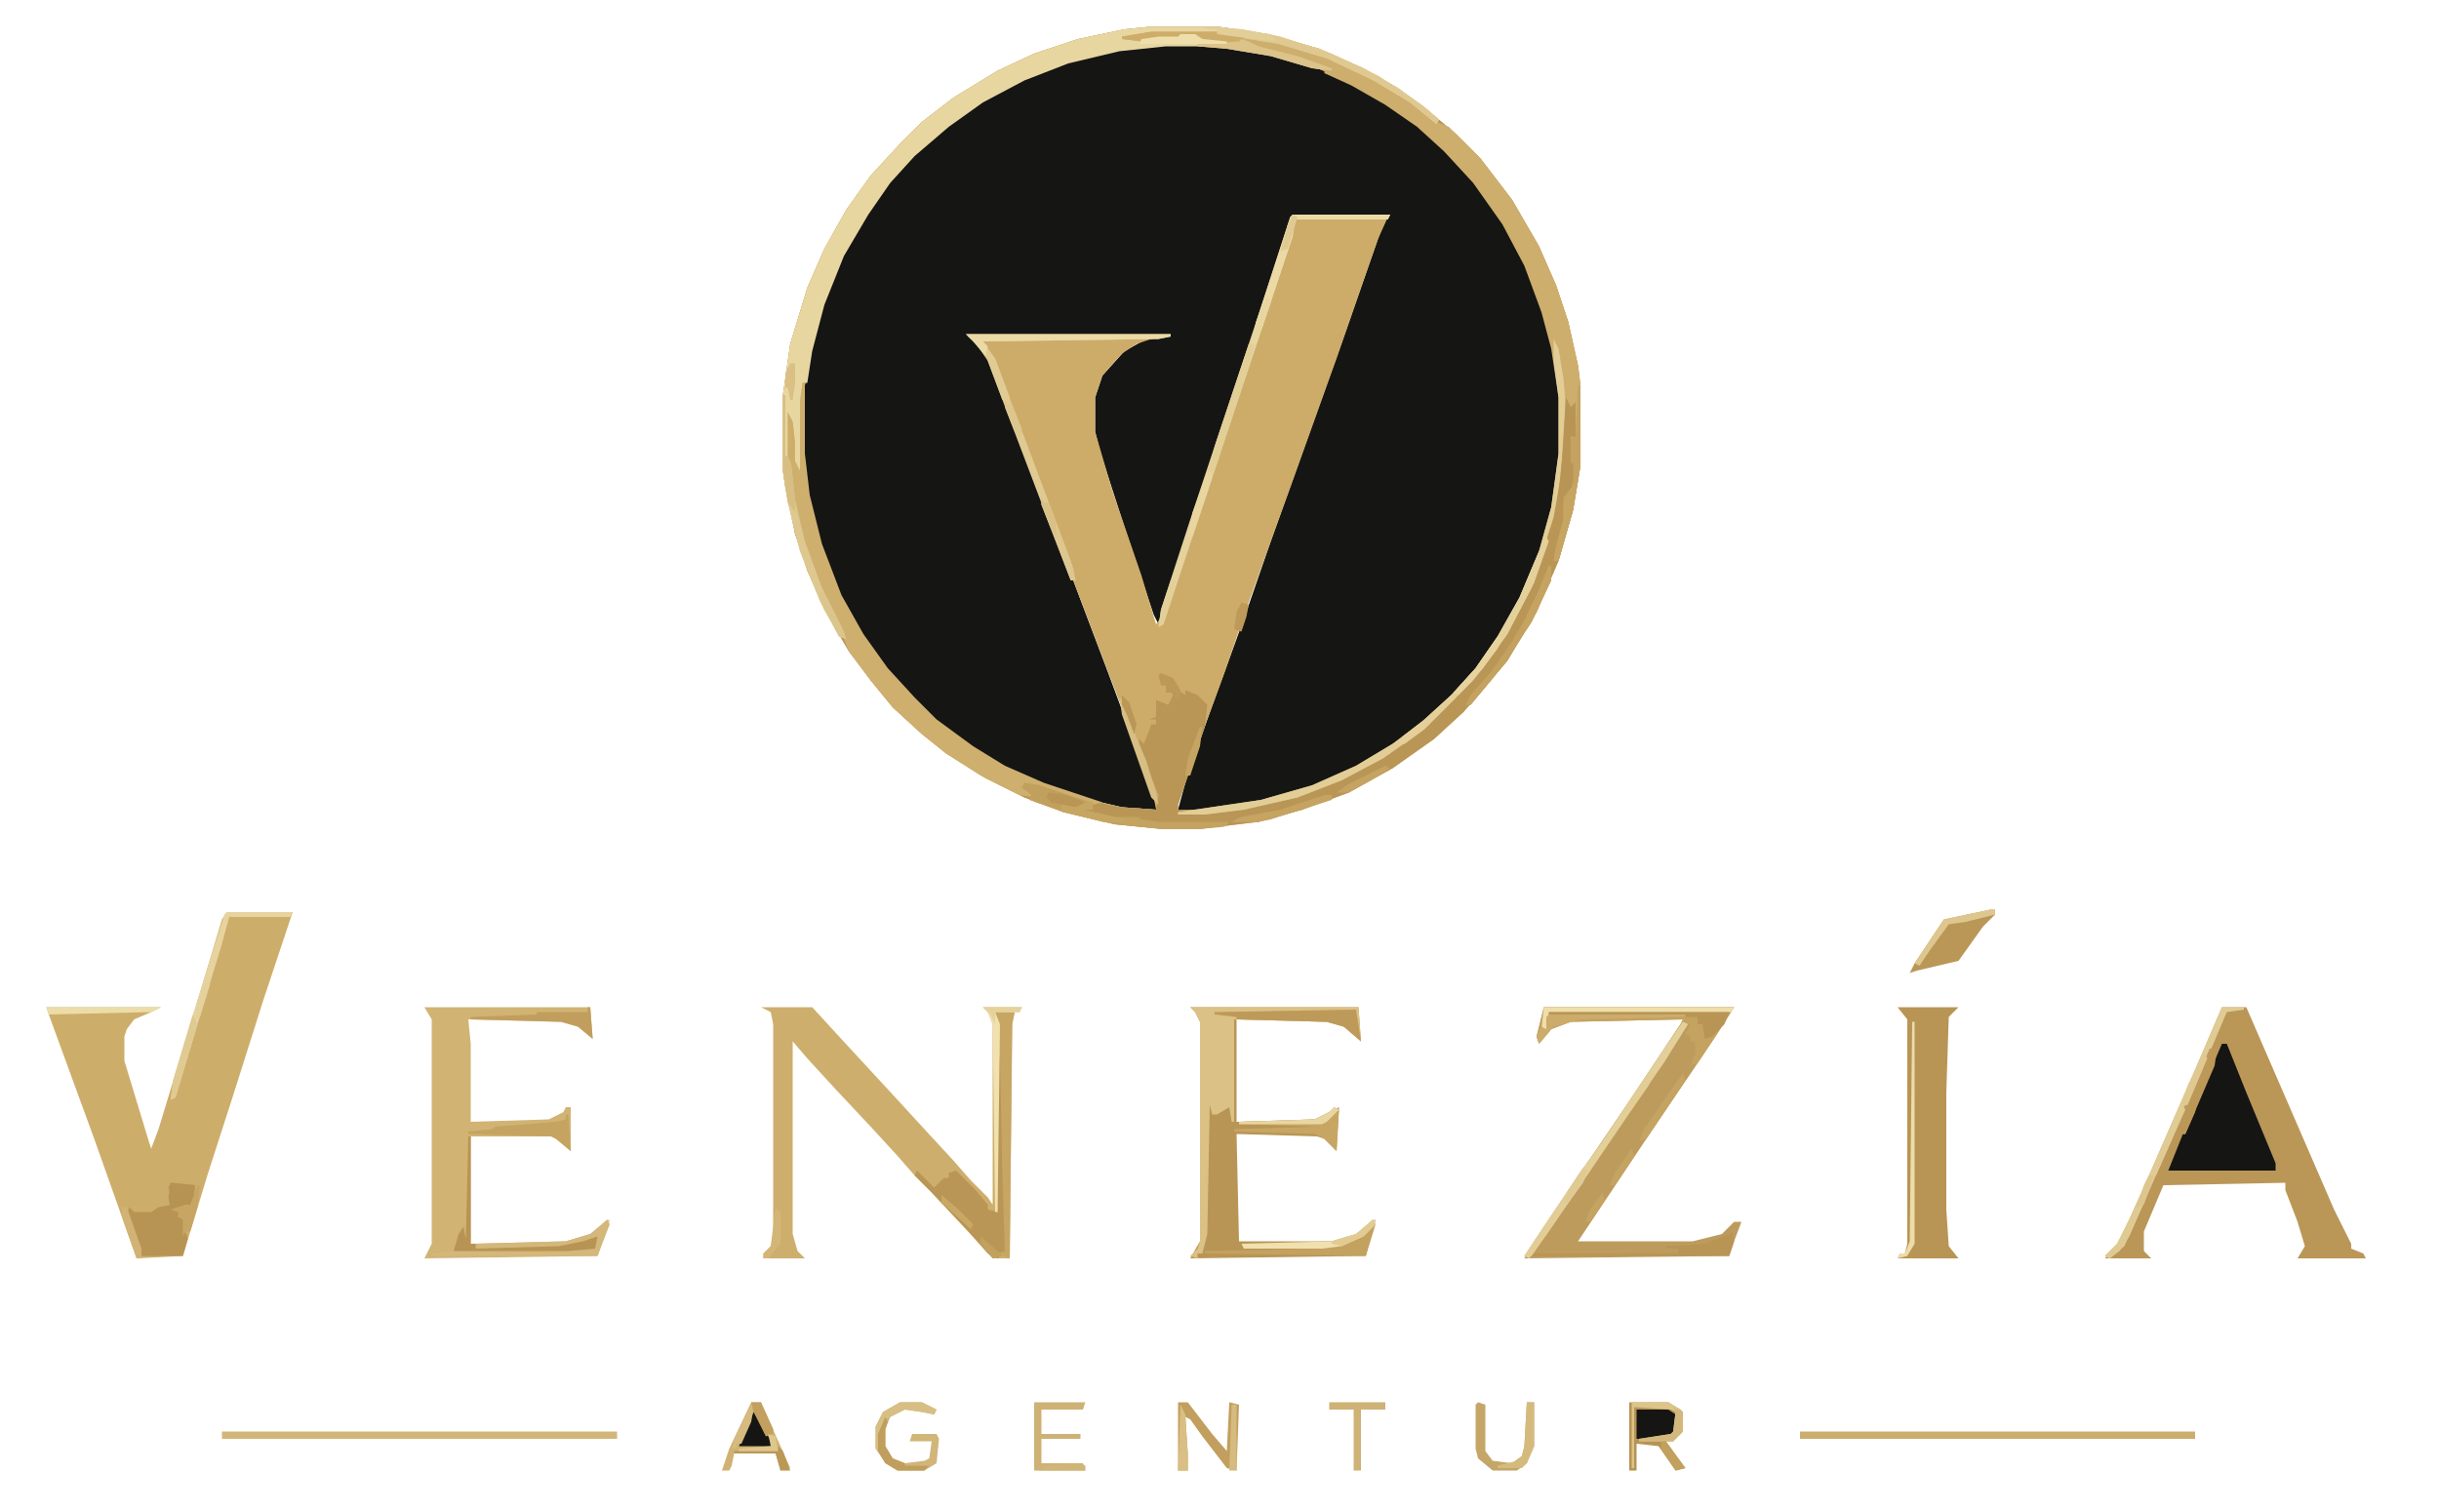
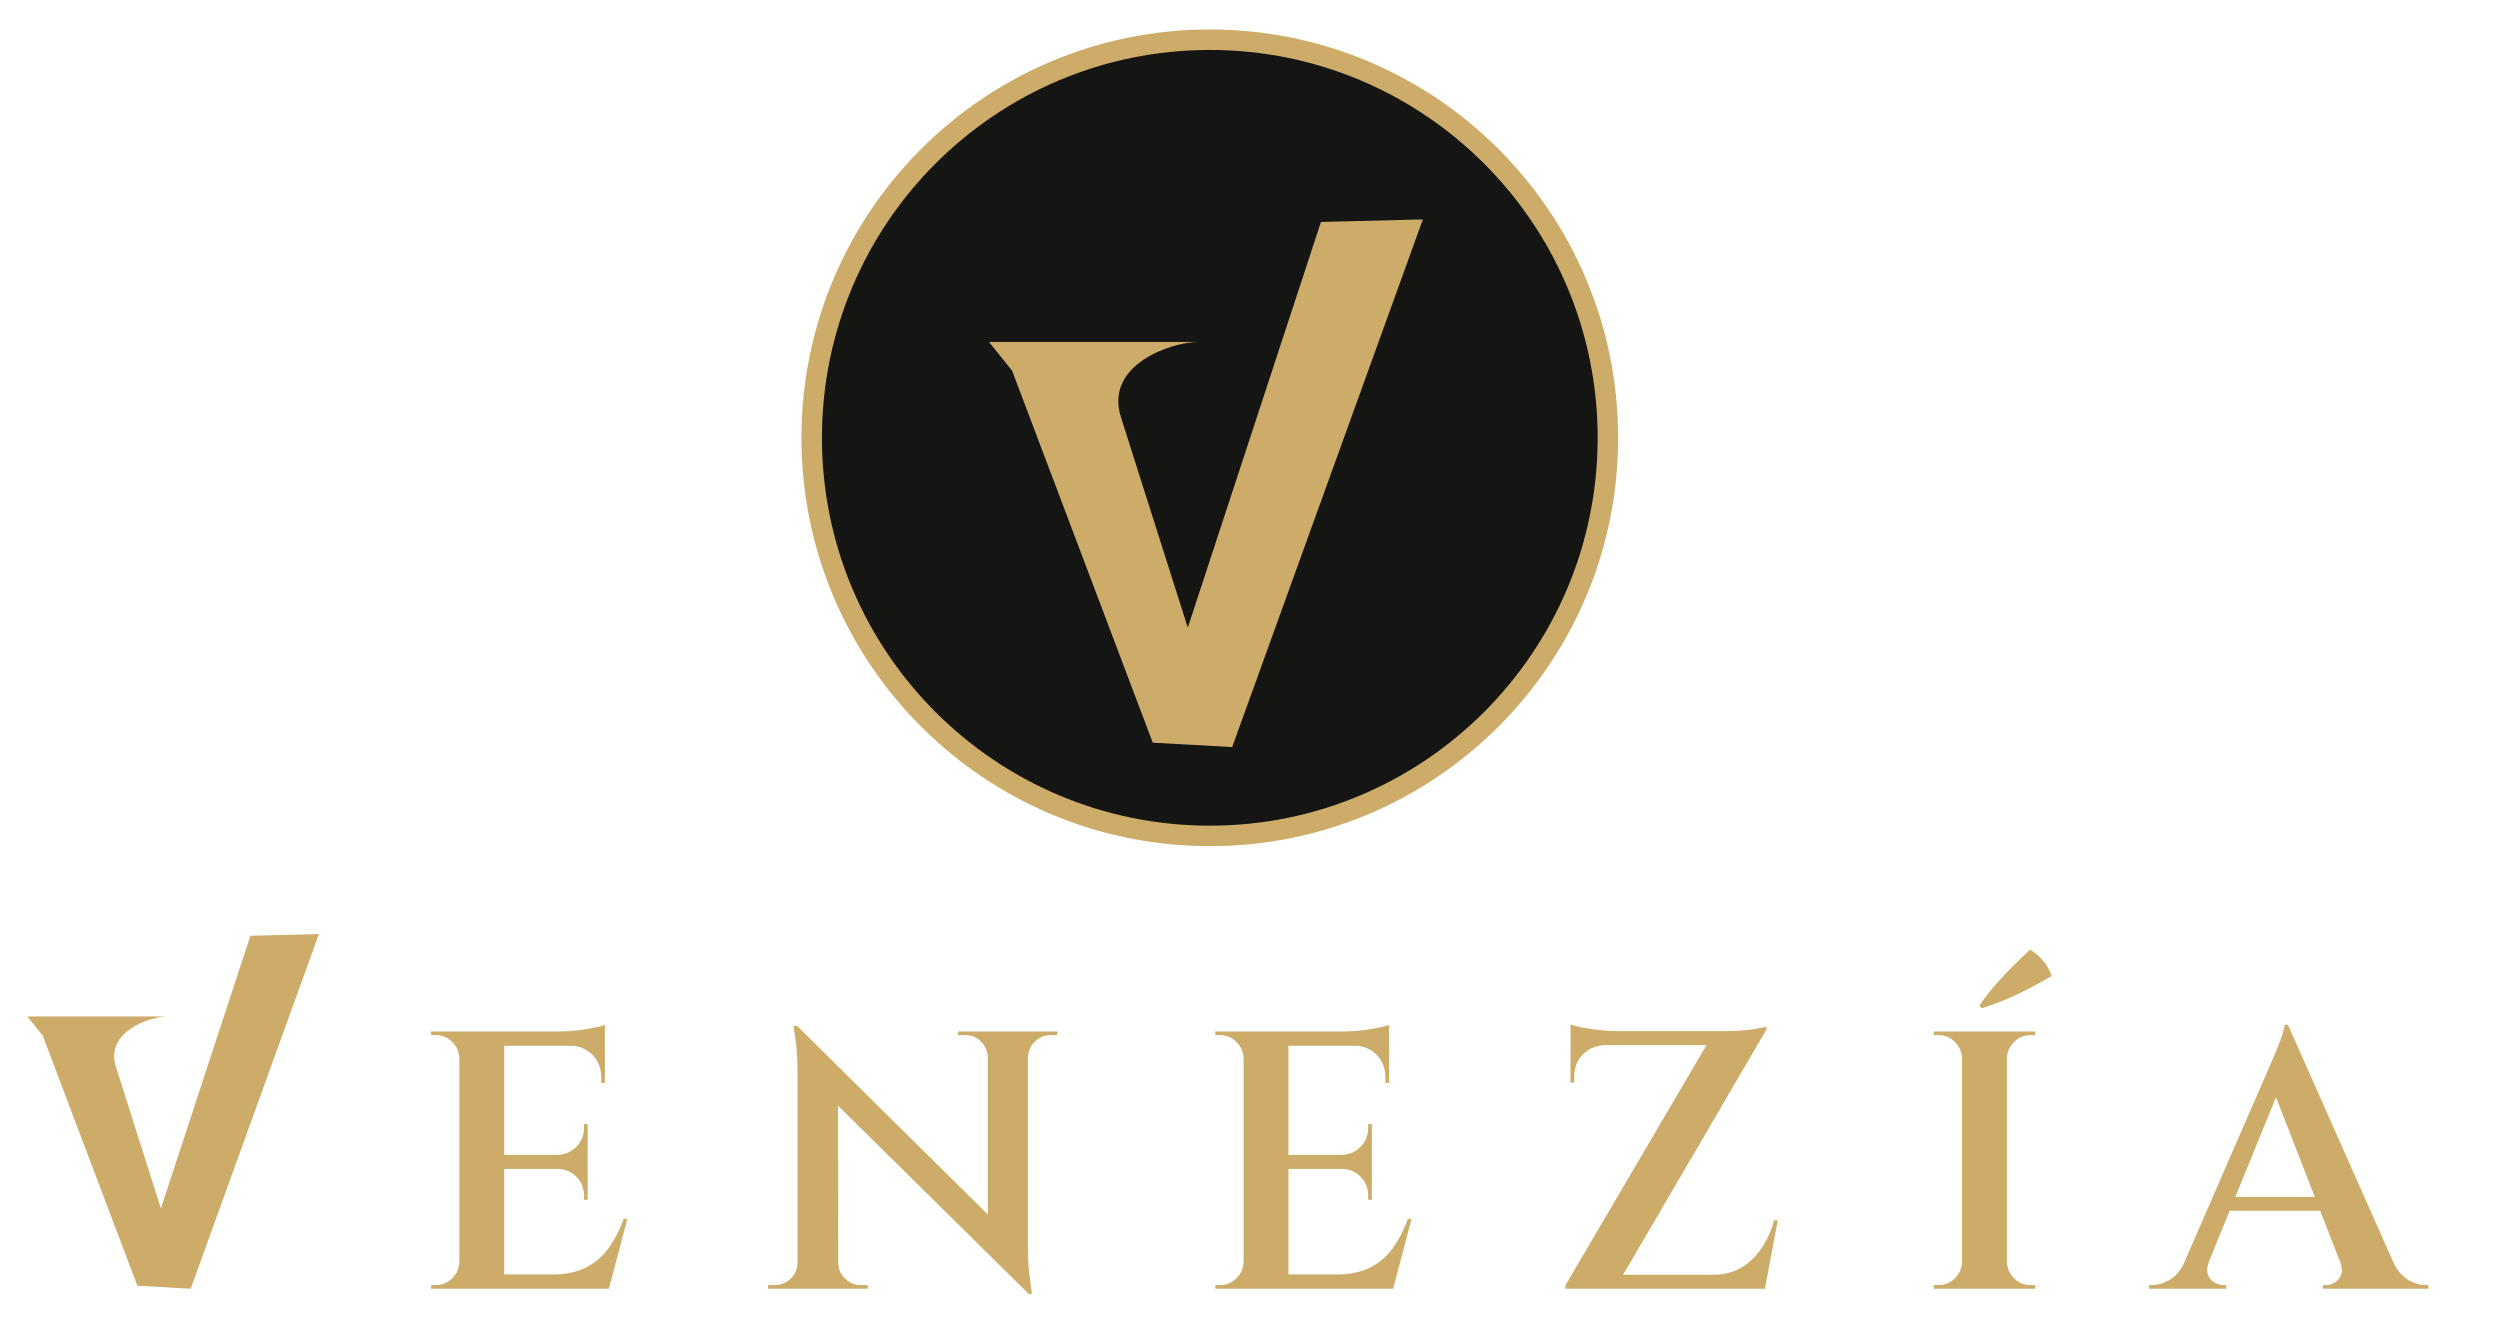
- <svg xmlns="http://www.w3.org/2000/svg" version="1.1" viewBox="215 230 1000 620">
-   <path transform="translate(693,248)" d="m0 0h13l20 2 21 5 16 6 17 9 13 9 13 11 10 10 10 13 11 18 8 18 6 19 3 16 1 9v23l-3 22-5 18-9 21-9 16-10 13-11 12-12 11-13 9-16 9-20 8-21 5-13 2h-15l3-11 9-26 16-44 10-29 30-84 15-43 3-6h-39l-21 64-18 55-16 48-2-4-12-36-10-31-2-8v-14l3-9 9-10 9-5 5-1h-78l7 6 6 14 12 33 15 39 17 45 16 43 4 11v3l-14-1-21-5-18-7-16-8-13-9-11-9-15-15-11-15-10-17-8-20-5-18-2-11-1-11v-21l3-21 5-19 6-15 7-14 7-11 9-12 13-14 14-11 15-10 19-9 18-6 14-3z" fill="#151514" />
-   <path transform="translate(686,241)" d="m0 0h29l20 3 21 6 18 8 14 8 11 8 13 11 10 10 13 17 11 19 7 16 5 15 4 18 1 8v33l-3 18-6 21-9 21-12 20-11 13-7 8-12 11-17 12-18 10-19 7-18 5-25 3h-14l-20-2-21-5-16-6-16-8-16-10-10-8-12-11-9-11-9-12-10-17-7-16-5-15-4-19-1-7v-31l3-21 7-23 7-16 9-16 10-14 12-13 9-9 13-10 18-11 15-7 18-6 19-4zm7 7-19 2-21 5-18 7-17 9-14 10-14 12-11 12-9 13-10 17-8 20-5 19-3 21v21l2 17 5 20 8 21 9 16 10 14 11 12 10 10 15 11 13 8 16 7 18 6 14 3 14 1-1-5-12-34-13-34-19-50-11-29-12-32-4-6-5-4h78l-9 3-6 4-8 9-3 9v14l7 24 12 35 6 20 2-3 12-36 16-49 15-45 11-34h39l-4 9-17 49-19 53-17 47-10 29-11 30-8 24v2h15l23-4 17-5 18-8 15-9 12-9 12-11 11-12 9-13 9-16 8-19 5-18 3-22v-23l-3-20-4-15-7-19-9-17-12-17-12-13-12-11-13-9-14-8-16-7-17-5-18-3-12-1z" fill="#CDAC69" />
-   <path transform="translate(686,241)" d="m0 0h29l20 3 21 6 18 8 14 8 11 8 13 11 10 10 13 17 11 19 7 16 5 15 4 18 1 8v33l-3 18-6 21-9 21-12 20-11 13-7 8-12 11-17 12-18 10-19 7-18 5-25 3h-14l-20-2-21-5-16-6-16-8-16-10-10-8-12-11-9-11-9-12-10-17-7-16-5-15-4-19-1-7v-31l3-21 7-23 7-16 9-16 10-14 12-13 9-9 13-10 18-11 15-7 18-6 19-4zm7 7-19 2-21 5-18 7-17 9-14 10-14 12-11 12-9 13-10 17-8 20-5 19-3 21v21l2 17 5 20 8 21 9 16 10 14 11 12 10 10 15 11 13 8 16 7 18 6 14 3 14 1 1-6-4-10-4-11v-2l2 2 2-5 1-3h2v-2h-3l3-1v-7l5 2 2-4-3-4h-2v-4l4 1 3 5 3 2v-2l5 2 4 4-1 9-11 32v2h15l23-4 17-5 18-8 15-9 12-9 12-11 11-12 9-13 9-16 8-19 5-18 3-22v-23l-3-20-4-15-7-19-9-17-12-17-12-13-12-11-13-9-14-8-16-7-17-5-18-3-12-1z" fill="#B99656" />
-   <path transform="translate(308,604)" d="m0 0h27l-12 36-13 41-10 31-10 33-19 1-17-48-19-52-1-3h47l-4 2-7 3-3 4-1 3v10l10 33 1 3 3-8 17-56 9-30z" fill="#CDAD6A" />
-   <path transform="translate(1126,643)" d="m0 0h10l36 83 7 14v2l5 2 1 2h-28l3-5-3-10-5-13v-3l-50 1-8 19v8l3 3h-19l6-7 13-29 17-39z" fill="#BA9757" />
-   <path transform="translate(527,643)" d="m0 0h21l11 12 24 26 11 12 12 13 7 8 7 7 2 3v-74l-2-5-2-2h16l-1 2h-2l-1 5-1 96h-7l-11-12-14-15-7-7-7-8-11-12-15-16-11-12-6-7v79l2 7 3 3h-17v-2l3-3 1-4v-87l-1-5z" fill="#CDAE6C" />
-   <path transform="translate(686,241)" d="m0 0h29l20 3 21 6 18 8 14 8 11 8 6 5-1 2-11-9-15-9-19-9-20-6-25-4h-27l-8 2h7l4-1h8l1-1h6l3 2 15 1 4-1 1 2 19 5 14 5v1l-8-1-17-5-18-3-12-1h-13l-19 2-21 5-18 7-17 9-14 10-14 12-10 11-9 13-10 17-8 20-5 19-2 13h-2v40l-2-4-2-2v-15l-1-3v14l2 18 4 17 7 19 8 16 2 5-3-1-8-15-8-20-5-20-2-13v-31l3-21 7-23 7-16 9-16 10-14 12-13 9-9 13-10 18-11 15-7 18-6 19-4z" fill="#E8D6A1" />
-   <path transform="translate(848,643)" d="m0 0h78l-7 11-8 12-21 31-28 42h47l12-3 5-5h3l-3 8-2 6-84 1 4-7 21-31 17-25 22-33 1-2-46 1-8 3-5 6-1-3z" fill="#BD9B5C" />
-   <path transform="translate(389,643)" d="m0 0h68l1 13-6-5-7-2-38-1 1 10v32l32-1 6-3 1-2h2v18l-6-5-2-1h-33v44l39-1 10-3 8-6-5 15-71 1 3-6v-92z" fill="#D1B373" />
-   <path transform="translate(703,643)" d="m0 0h69l1 14-7-6-7-2-37-1v42l32-1 10-5-1 18-5-5-3-1-33-1 1 44h38l10-3 8-6-3 11-1 4-72 1 4-7v-90l-2-4z" fill="#B99555" />
-   <path transform="translate(687,243)" d="m0 0h27l25 4 20 6 23 11 12 8 10 8 5 2 13 13 13 17 11 19 7 16 5 15 4 18 1 8v33l-3 18-6 21h-2l1-6 3-11v-9l2-4 1-7h-1v-12l1-2h2l-1-12-2 1-2 27-4 21-8 23-11 21-10 14-9 10-15 15-17 12-17 9-18 7-22 5-16 2h-11v-1l34-5 21-6 18-8 15-9 12-9 12-11 10-11 9-13 9-16 8-19 5-18 3-22v-23l-3-20-4-15-7-19-9-17-12-17-12-13-11-10-13-9-14-8-11-5v-2l-21-7-9-2-4-3-1 2-15-1-5-1-4-1-1 1h-9l-6 1-8-1v-1z" fill="#CDAE6C" />
-   <path transform="translate(993,643)" d="m0 0h25l-4 4-1 31v48l1 15 4 5h-25l1-2h2l1-4v-92z" fill="#B89555" />
-   <path transform="translate(544,387)" d="m0 0h1v29l2 17 5 20 8 21 9 16 10 14 11 12 9 9 15 11 13 8 16 7 24 8-4 1-17-5-7-3-3 1 3 4-6-1-16-8-14-9-10-8-12-11-9-11-9-12-2-5-9-19-6-15-5-18-2-11-1-12v-18l2 4 1 9v7l2 4v-29z" fill="#CEAF6E" />
-   <path transform="translate(1126,658)" d="m0 0h2l8 20 12 29v3h-44l8-20 8-18z" fill="#151514" />
-   <path transform="translate(703,643)" d="m0 0h69l1 14-7-6-7-2-38-1v42h-1l-1-6-5 3h-2l-1-4-1 53-2 8h-2v2l-3-1 3-3 1-3v-90l-2-4z" fill="#DBC185" />
-   <path transform="translate(848,643)" d="m0 0h78l-7 11-8 12-3 1 2-5v-3-2h-2v-2l-2-1 2-4h-2l-2 5-22 33-19 28-13 19-8 11-2-1 22-33 10-14 32-48 1-2-46 1-8 3-5 6-1-3z" fill="#C4A260" />
-   <path transform="translate(625,663)" d="m0 0h1l1 49v31l-3 3-4-2-7-8-16-17-7-7 1-2 7 7 4-4h2v-2l3-1 8 8 5 6v2l4 1v-62z" fill="#BA9656" />
-   <path transform="translate(852,369)" d="m0 0 2 4 2 12 1 11v17l-2 19-4 17-7 20-11 21-10 14-9 10-15 15-17 12-17 9-18 7-22 5-16 2h-11v-1l34-5 21-6 18-8 15-9 12-9 12-11 10-11 9-13 9-16 8-19 5-18 3-22v-23l-2-15z" fill="#E2CD96" />
-   <path transform="translate(953,817)" d="m0 0h162v3h-162z" fill="#CCAD6E" />
-   <path transform="translate(306,817)" d="m0 0h162v3h-162z" fill="#D2B679" />
-   <path transform="translate(285,715)" d="m0 0 10 1-1 8-2 2-3-1-1 4 3 1v5l1 3-2 7h-17l-6-17 1-3 2 2h7l3-2 5-1v-4l-1-3z" fill="#B89454" />
-   <path transform="translate(745,318)" d="m0 0h40l-1 2h-38l-1 7-53 159-2 1 1-7 13-40 29-87 11-34z" fill="#E5D29C" />
-   <path transform="translate(883,805)" d="m0 0h16l5 3 1 1v8l-4 4h-3l8 11-4 1-7-10-9-1v11h-3z" fill="#B79353" />
-   <path transform="translate(611,367)" d="m0 0h84v1l-5 1-72 1 5 7 7 19 24 64 2 8h-2l-14-37-11-29-9-24-4-6z" fill="#E0CA92" />
-   <path transform="translate(1031,603)" d="m0 0h2v2l-5 5-10 14-17 4-3 1 2-4 12-18z" fill="#BA9757" />
-   <path transform="translate(623,645)" d="m0 0h8l-1 5-1 96-5-2 3-1-1-31-1-49-1-13z" fill="#C7A563" />
-   <path transform="translate(523,805)" d="m0 0h4l12 27-4 1-2-7h-17l-1 5-1 2h-3l3-9z" fill="#D0B273" />
-   <path transform="translate(857,393)" d="m0 0 2 4 2-2v14h-2v11h1v7l-2 9-1 1-1 9-3 10-1 9-2-1-2 5h-2l-1 2h-2l3-10 6-19 3-17z" fill="#BA9656" />
-   <path transform="translate(635,551)" d="m0 0 6 1 18 6 4 1v3h-4l12 3h11l1 1 7 1h29l-2 2-11 1h-14l-20-2-21-5-14-5 1-2-4-3z" fill="#C4A260" />
-   <path transform="translate(464,730)" d="m0 0 1 2-5 13h-68v-1l10-1 57-1v-4l-8 3-7 1h-34v-2l37-1 10-3z" fill="#D3B77B" />
-   <path transform="translate(778,730)" d="m0 0 1 2-4 13-66-1v-1l48-1h-32l-1-2 37-1 10-3z" fill="#C3A15F" />
-   <path transform="translate(698,805)" d="m0 0h4l10 13 6 7 1-20 4 1-1 27-4-1-10-13-5-7-2-1 1 15v7h-4z" fill="#C29F5E" />
-   <path transform="translate(905,649)" d="m0 0 2 1-10 16-15 22-19 28-13 19-8 11-2-1 22-33 10-14 22-33z" fill="#E3CF98" />
-   <path transform="translate(1126,643)" d="m0 0h9v1l-7 1-11 26-15 34-14 32-4 6-4 3-2-1 5-5 7-14 13-30 14-32z" fill="#E0CB94" />
-   <path transform="translate(584,805)" d="m0 0h9l6 3-1 2-5-1-7-1-6 3-2 5v7l3 5 5 2 8-1 2-1 1-7h-9l1-3h10l1 2-1 10-5 3h-11l-5-3-4-6v-9l3-6z" fill="#D1B579" />
-   <path transform="translate(639,805)" d="m0 0h21l-1 3h-17v10h16v2h-16v10h17l1 3h-21z" fill="#CEB275" />
-   <path transform="translate(308,604)" d="m0 0h27l-1 2h-25l-3 11-10 33-9 30-2 1 1-8 14-46 7-22z" fill="#E6D39E" />
-   <path transform="translate(745,318)" d="m0 0h40l-1 2h-38l-1 7-12 36-3 8h-2l2-9 14-43z" fill="#EBDAA6" />
-   <path transform="translate(536,392)" d="m0 0h1v25h2l2 18 4 17 7 19 8 16 2 5-3-1-8-15-8-20-5-20-2-13z" fill="#DEC890" />
-   <path transform="translate(709,241)" d="m0 0 15 1 16 3 21 7 19 9 18 12 7 6-1 2-11-9-15-9-19-9-20-6-25-4v-2h-5z" fill="#DFC991" />
-   <path transform="translate(821,805)" d="m0 0 3 1v19l3 4 8 1 4-3 1-4 1-18h3v18l-3 7-4 3h-10l-6-5-1-4v-18z" fill="#C5A668" />
-   <path transform="translate(925,735)" d="m0 0 1 4-2 6h-81v-1h60v-2h-5v-1l16-1 10-4z" fill="#B99555" />
-   <path transform="translate(886,808)" d="m0 0h13l3 2v7l-2 2-4 1h-10z" fill="#151514" />
-   <path transform="translate(611,367)" d="m0 0h84v1l-5 1-72 1 2 2-1 4-5-6z" fill="#EBDAA6" />
-   <path transform="translate(862,388)" d="m0 0h1v33l-3 18-6 21h-2l1-6 3-11v-9l2-4 1-7h-1v-12l3-3z" fill="#C5A261" />
-   <path transform="translate(848,643)" d="m0 0h78l-1 2h-75l-1 7h-2z" fill="#EEDEAA" />
-   <path transform="translate(770,644)" d="m0 0h1l2 13-7-6-7-2-37-1v-1l-9-1v-1z" fill="#BD9A59" />
-   <path transform="translate(850,645)" d="m0 0h74l-2 5-5 5-3 1-1-6h-2v-3h-60z" fill="#B89554" />
-   <path transform="translate(407,696)" d="m0 0h1v44h2v2l34-1 10-2 6-2-1 5-11 1h-47l2-7 2-3 1 5z" fill="#B89454" />
-   <path transform="translate(762,684)" d="m0 0 2 1-1 17-5-5-4-2-33-1v-1l35-1-33-1v-1l31-1 6-3z" fill="#C7A663" />
-   <path transform="translate(1121,660)" d="m0 0h3l-1 7-12 28h-2l-1 2-2-1 3-9z" fill="#BD9959" />
-   <path transform="translate(447,687)" d="m0 0h1l1 15-6-5-2-1-34-1v-1l10-1 1-1 25-2 4-1z" fill="#C5A361" />
-   <path transform="translate(760,805)" d="m0 0h23v3h-10v25h-3v-25h-10z" fill="#CFB276" />
-   <path transform="translate(849,450)" d="m0 0 1 2-6 17-11 21-10 14-9 10h-3l9-10 9-13 9-16 8-19z" fill="#E4D09A" />
-   <path transform="translate(857,393)" d="m0 0 2 4 2-2v14h-2v11h1v7l-2 9h-3l-1-4 2-19z" fill="#B99555" />
-   <path transform="translate(618,643)" d="m0 0h16l-1 2h-10l2 5-1 77h-1l-1-77-2-5z" fill="#F0E1AE" />
-   <path transform="translate(687,243)" d="m0 0h27l13 2-3 1-1 2-15-1-5-1-4-1-1 1h-9l-6 1-8-1v-1z" fill="#CEAD6A" />
-   <path transform="translate(456,643)" d="m0 0h1l1 13-6-5-7-2-37-1v-1l27-1v-1h21z" fill="#C19E5D" />
-   <path transform="translate(850,462)" d="m0 0h1v6l-8 17-11 17-9 11-5 6h-2l2-4 8-9 9-13 8-14z" fill="#C3A15F" />
-   <path transform="translate(727,371)" d="m0 0h2l-2 9-14 43-3 1 3-11z" fill="#E2CE97" />
-   <path transform="translate(635,551)" d="m0 0 6 1 18 6 1 2-7 1-3-1v2l-10-3-3-2 1-1-4-3z" fill="#C19F5D" />
-   <path transform="translate(884,805)" d="m0 0h15l5 3 1 1v8l-4 4h-14v-1l13-2 1-1 1-8-2-1-15-1v25h-1z" fill="#DDC489" />
-   <path transform="translate(724,246)" d="m0 0 3 1 4 2 16 4 14 5v1l-8-1-17-5-18-3-12-1v-1l17-1z" fill="#DBC38A" />
-   <path transform="translate(999,649)" d="m0 0h1v91l-3 5-4 1 1-2h2l2-5z" fill="#ECDCA8" />
-   <path transform="translate(778,730)" d="m0 0 1 2-5 5-9 4-8 1h-32l-1-2 37-1 10-3z" fill="#F0E1AE" />
-   <path transform="translate(850,646)" d="m0 0h56v1l-43 1-11 3-6 7-1-3 2-4 2 1v-5z" fill="#CCAC6A" />
-   <path transform="translate(524,809)" d="m0 0 3 4 4 8v2h-13z" fill="#151514" />
-   <path transform="translate(234,643)" d="m0 0h47l-4 2-42 1z" fill="#ECDCA8" />
-   <path transform="translate(285,715)" d="m0 0 10 1-1 8-2 2-3-1-4 1-1-5 1-5z" fill="#B79353" />
-   <path transform="translate(841,805)" d="m0 0h3v18l-3 7-2 2h-10v-1l8-2 2-2 1-4z" fill="#D5BA7E" />
-   <path transform="translate(864,709)" d="m0 0 2 1-2 5-8 11-13 19h-3l22-33z" fill="#E2CD96" />
-   <path transform="translate(584,805)" d="m0 0h9l6 3-1 2-5-1-7-1-8 4-2 6v7l-2-1v-9l3-6z" fill="#D7BE84" />
-   <path transform="translate(674,516)" d="m0 0 3 4 3 10 5 12 4 13 1 5-3-3-12-34z" fill="#D7BE83" />
-   <path transform="translate(758,556)" d="m0 0h3v2l-25 8-5 1h-11l4-2 16-3z" fill="#C5A361" />
-   <path transform="translate(536,392)" d="m0 0h1v25h2l2 18v5l-3-4-2-13z" fill="#D7BE83" />
-   <path transform="translate(1031,603)" d="m0 0h2v2l-12 3-7 1-8 11-4 6-2-1 12-18z" fill="#DEC78E" />
-   <path transform="translate(860,429)" d="m0 0h1l-1 10-6 21h-2l1-6 3-11v-9z" fill="#C6A462" />
-   <path transform="translate(1096,712)" d="m0 0h2l-3 9-9 20-6 5-2-1 5-5 7-14z" fill="#DFCA93" />
-   <path transform="translate(699,244)" d="m0 0h6l3 2 10 1v1h-36l1-2 7-1h8z" fill="#EEDEAB" />
-   <path transform="translate(296,716)" d="m0 0h1l-1 9-3 10h-2l-1 2v-7l-2-1v-2l-3-1 6-2h2z" fill="#C7A663" />
-   <path transform="translate(654,559)" d="m0 0h9v3h-4l18 4v1h-10l-16-4-1-3z" fill="#C7A663" />
-   <path transform="translate(1114,679)" d="m0 0 2 2-1 5-4 9h-2l-1 2-2-1 3-9 3-7z" fill="#BC9858" />
-   <path transform="translate(294,646)" d="m0 0 2 4-9 30-2 1 1-8z" fill="#DFCA92" />
-   <path transform="translate(642,434)" d="m0 0 1 2h2l10 27 1 5h-2l-12-31z" fill="#DEC78F" />
-   <path transform="translate(578,811)" d="m0 0 1 2-1 3v7l3 5 5 2v1h10l-2 2h-11l-5-3-3-5v-7z" fill="#C09E5D" />
-   <path transform="translate(905,670)" d="m0 0 1 3-16 24-3 1 2-5 9-13z" fill="#C5A361" />
-   <path transform="translate(699,806)" d="m0 0 2 4 1 16v7h-4z" fill="#D9BF84" />
-   <path transform="translate(709,241)" d="m0 0 15 1 11 2 4 3-10-1-15-2v-2h-5z" fill="#E2CE97" />
-   <path transform="translate(1110,683)" d="m0 0 1 2-12 27h-2l3-9 8-18z" fill="#E0CB94" />
-   <path transform="translate(850,462)" d="m0 0h1v6l-8 17-2 3h-2l2-6 5-10z" fill="#C5A361" />
-   <path transform="translate(720,806)" d="m0 0h2v27h-3z" fill="#D5BB7F" />
-   <path transform="translate(901,807)" d="m0 0 4 2v8l-4 4h-14v-1l13-2 1-1 1-8z" fill="#D3B87D" />
-   <path transform="translate(711,423)" d="m0 0 1 3-8 24h-2l2-10 6-16z" fill="#E8D5A0" />
-   <path transform="translate(762,684)" d="m0 0 2 1-5 5-2 1h-34v-1l31-1 6-3z" fill="#E8D6A1" />
-   <path transform="translate(829,491)" d="m0 0h2l-2 5-10 13-6 6-2-1 9-10z" fill="#E6D39E" />
-   <path transform="translate(523,806)" d="m0 0 3 1h-2l-1 6-4 9h-2v2h-2l2-6z" fill="#D5BB80" />
-   <path transform="translate(810,515)" d="m0 0 2 1-13 13-8 6h-2l1-3 9-7 10-9z" fill="#E4CF98" />
-   <path transform="translate(265,725)" d="m0 0h2l6 17v4h-2l-6-17z" fill="#D1B375" />
-   <path transform="translate(905,649)" d="m0 0 2 1-10 16-3 4h-2l2-5z" fill="#E3CF99" />
-   <path transform="translate(620,374)" d="m0 0 3 3 6 16-1 3v-2h-2l-6-16z" fill="#E1CB94" />
-   <path transform="translate(1119,662)" d="m0 0 1 2-8 19-3 1 3-9 6-12z" fill="#DFC991" />
-   <path transform="translate(645,555)" d="m0 0 7 1 8 3-4 2-10-2-2-2z" fill="#BA9656" />
-   <path transform="translate(735,351)" d="m0 0 1 3-6 17h-2l2-9 4-10z" fill="#E8D6A1" />
-   <path transform="translate(534,823)" d="m0 0 2 2 3 8h-4l-2-7h-17v-1h18z" fill="#BB9857" />
-   <path transform="translate(523,805)" d="m0 0h4l5 11v2l-3 1-5-10z" fill="#C3A05F" />
-   <path transform="translate(533,725)" d="m0 0 2 2v13l-5 6h-2v-2l3-3z" fill="#D3B677" />
-   <path transform="translate(691,506)" d="m0 0 5 2 3 5-1 4-2-1 1-2h-4v-3h-2l-1-4z" fill="#BC9958" />
-   <path transform="translate(538,399)" d="m0 0 2 4 1 9-1 9-2-4z" fill="#CEAD6A" />
-   <path transform="translate(707,528)" d="m0 0h1l-1 8-4 12h-2l1-7z" fill="#C6A462" />
-   <path transform="translate(783,544)" d="m0 0 2 1-8 5-9 5h-5l4-3z" fill="#C5A361" />
-   <path transform="translate(551,473)" d="m0 0h2l8 16 1 3-3-1-8-15z" fill="#DCC58C" />
-   <path transform="translate(896,821)" d="m0 0h2l8 11-4 1-6-9z" fill="#C2A05E" />
-   <path transform="translate(658,830)" d="m0 0 2 1v2h-19l2-2z" fill="#D0B57A" />
-   <path transform="translate(891,670)" d="m0 0h2l-2 5-7 10-3 1 2-4z" fill="#E2CD96" />
-   <path transform="translate(736,563)" d="m0 0 4 1-9 3h-11l4-2z" fill="#C6A462" />
-   <path transform="translate(724,477)" d="m0 0 3 1-1 5-2 6-3-1 1-7z" fill="#BD9A59" />
-   <path transform="translate(539,379)" d="m0 0h2v8l-1 7h-1l-1-5h-1v-6z" fill="#DAC084" />
-   <path transform="translate(745,318)" d="m0 0 2 1-4 13-3 1 3-11z" fill="#DFCA93" />
-   <path transform="translate(778,730)" d="m0 0 1 2-5 5-9 4-4-1v-1l10-3z" fill="#E1CB93" />
-   <path transform="translate(618,643)" d="m0 0h16l-1 2h-10v5l-2-4z" fill="#E5D29B" />
-   <path transform="translate(695,468)" d="m0 0h2l-1 6-4 12-2 1 1-7z" fill="#E3CF98" />
-   <path transform="translate(884,701)" d="m0 0 1 3-8 12h-2l2-5z" fill="#C5A361" />
-   <path transform="translate(300,631)" d="m0 0 1 3-4 13-2 1 1-8z" fill="#E5D19B" />
-   <path transform="translate(864,709)" d="m0 0 2 1-2 5-6 8h-2l2-5z" fill="#E0CA93" />
-   <path transform="translate(627,394)" d="m0 0 1 2h2l4 10-1 4-2-3-4-10z" fill="#DDC68D" />
-   <path transform="translate(530,818)" d="m0 0 3 1 1 6h-16v-1l13-1z" fill="#DEC78D" />
-   <path transform="translate(601,720)" d="m0 0 7 6 6 6-1 2-12-11z" fill="#C9A865" />
-   <path transform="translate(826,506)" d="m0 0 2 1-10 12h-2l2-4z" fill="#C4A260" />
-   <path transform="translate(642,434)" d="m0 0 1 2h2l3 8v6l-2-3-4-10z" fill="#D9C086" />
-   <path transform="translate(675,515)" d="m0 0 3 3 3 9-1 4-3-8-2-4z" fill="#BB9757" />
-   <path transform="translate(1096,712)" d="m0 0h2l-4 12-3 1 3-9z" fill="#DDC68D" />
-   <path transform="translate(617,737)" d="m0 0 7 6 2 2-4 1-5-6z" fill="#C2A05E" />
-   <path transform="translate(872,719)" d="m0 0 1 3-6 9h-2l2-5z" fill="#C5A361" />
+ <svg xmlns="http://www.w3.org/2000/svg" viewBox="0 0 1001 537" width="1001" height="537">
+   <circle cx="484.4" cy="175.3" r="163.5" fill="#CDAC69" />
+   <circle cx="484.4" cy="175.3" r="155.3" fill="#151514" />
+   <g fill="#CDAC69" fill-rule="nonzero">
+     <path d="M 569.71 87.86 L 528.91 88.86 L 475.59 251.31 L 448.81 167.00 C 442.15 146.03 469.00 136.92 479.84 136.92 L 395.99 136.92 L 405.25 148.43 L 461.57 297.37 L 493.36 299.12 Z" />
+     <path d="M 127.68 374.00 L 100.26 374.67 L 64.42 483.86 L 46.42 427.19 C 41.94 413.10 59.99 406.98 67.28 406.98 L 10.92 406.98 L 17.14 414.71 L 55.00 514.82 L 76.36 516.00 Z" />
+     <path d="M201.894 413.0V516.0H183.943V413.0ZM240.887 510.261 243.389 516.0H201.453V510.261ZM235.296 462.44V468.031H201.453V462.44ZM242.211 413.0V418.739H201.453V413.0ZM251.187 488.043 243.83 516.0H216.314L221.611 510.261Q229.116 510.261 234.56 507.539Q240.004 504.817 243.683 499.741Q247.361 494.664 249.716 488.043ZM235.296 467.737V480.391H233.824V478.773Q233.824 474.211 230.734 471.121Q227.644 468.031 223.083 468.031V467.737ZM235.296 450.08V462.734H223.083V462.44Q227.644 462.293 230.734 459.203Q233.824 456.113 233.824 451.551V450.08ZM242.211 418.297V433.6H240.74V431.54Q240.74 425.949 237.209 422.344Q233.677 418.739 227.791 418.591V418.297ZM242.211 410.351V414.619L224.26 413.0Q227.497 413.0 231.102 412.559Q234.707 412.117 237.797 411.529Q240.887 410.94 242.211 410.351ZM184.384 505.259V516.0H172.613V514.529Q172.613 514.529 173.569 514.529Q174.526 514.529 174.526 514.529Q178.351 514.529 181.074 511.806Q183.796 509.084 183.943 505.259ZM184.384 423.741H183.943Q183.796 419.916 181.074 417.194Q178.351 414.471 174.526 414.471Q174.526 414.471 173.569 414.471Q172.613 414.471 172.613 414.471V413.0H184.384Z" />
+     <path d="M319.174 410.793 410.255 500.844 411.874 518.06 320.792 428.156ZM319.762 505.553V516.0H307.549V514.529Q307.549 514.529 308.874 514.529Q310.198 514.529 310.345 514.529Q314.024 514.529 316.672 511.88Q319.321 509.231 319.321 505.553ZM335.654 505.553Q335.654 509.231 338.302 511.88Q340.951 514.529 344.629 514.529Q344.776 514.529 346.101 514.529Q347.425 514.529 347.425 514.529V516.0H335.212V505.553ZM319.174 410.793 335.506 428.597 335.654 516.0H319.321V429.186Q319.321 421.24 318.511 416.016Q317.702 410.793 317.702 410.793ZM411.579 413.0V499.226Q411.579 504.523 412.021 508.79Q412.462 513.057 412.83 515.559Q413.198 518.06 413.198 518.06H411.874L395.541 499.667V413.0ZM423.351 413.0V414.471Q423.351 414.471 422.026 414.471Q420.702 414.471 420.702 414.471Q417.024 414.471 414.375 417.046Q411.726 419.621 411.579 423.447H411.138V413.0ZM383.622 413.0H395.835V423.447H395.541Q395.394 419.621 392.819 417.046Q390.244 414.471 386.418 414.471Q386.418 414.471 385.094 414.471Q383.769 414.471 383.622 414.471Z" />
+     <path d="M515.894 413.0V516.0H497.943V413.0ZM554.887 510.261 557.389 516.0H515.453V510.261ZM549.296 462.44V468.031H515.453V462.44ZM556.211 413.0V418.739H515.453V413.0ZM565.187 488.043 557.83 516.0H530.314L535.611 510.261Q543.116 510.261 548.56 507.539Q554.004 504.817 557.683 499.741Q561.361 494.664 563.716 488.043ZM549.296 467.737V480.391H547.824V478.773Q547.824 474.211 544.734 471.121Q541.644 468.031 537.083 468.031V467.737ZM549.296 450.08V462.734H537.083V462.44Q541.644 462.293 544.734 459.203Q547.824 456.113 547.824 451.551V450.08ZM556.211 418.297V433.6H554.74V431.54Q554.74 425.949 551.209 422.344Q547.677 418.739 541.791 418.591V418.297ZM556.211 410.351V414.619L538.26 413.0Q541.497 413.0 545.102 412.559Q548.707 412.117 551.797 411.529Q554.887 410.94 556.211 410.351ZM498.384 505.259V516.0H486.613V514.529Q486.613 514.529 487.569 514.529Q488.526 514.529 488.526 514.529Q492.351 514.529 495.074 511.806Q497.796 509.084 497.943 505.259ZM498.384 423.741H497.943Q497.796 419.916 495.074 417.194Q492.351 414.471 488.526 414.471Q488.526 414.471 487.569 414.471Q486.613 414.471 486.613 414.471V413.0H498.384Z" />
+     <path d="M707.263 410.94Q707.263 410.94 707.263 411.602Q707.263 412.264 707.263 412.264L646.64 516.0H626.776V514.676L683.279 418.444H628.836V412.853H691.666Q694.609 412.853 697.919 412.559Q701.23 412.264 703.805 411.823Q706.38 411.381 707.263 410.94ZM706.38 510.409 705.497 516.0H636.781V510.409ZM711.824 488.631 706.674 516.0H682.249L683.867 511.586L685.927 510.409Q695.197 510.409 701.451 504.376Q707.704 498.343 710.353 488.631ZM643.109 418.444Q637.37 418.591 633.839 422.123Q630.307 425.654 630.307 431.393V433.453H628.836V418.003H643.109ZM628.836 410.204Q630.307 410.793 633.324 411.381Q636.34 411.97 640.019 412.411Q643.697 412.853 646.787 412.853L628.836 414.471Z" />
+     <path d="M803.565 413.0V516.0H785.614V413.0ZM786.055 505.259V516.0H774.284V514.529Q774.284 514.529 775.24 514.529Q776.196 514.529 776.196 514.529Q780.022 514.529 782.744 511.806Q785.466 509.084 785.614 505.259ZM786.055 423.741H785.614Q785.466 419.916 782.744 417.194Q780.022 414.471 776.196 414.471Q776.196 414.471 775.24 414.471Q774.284 414.471 774.284 414.471V413.0H786.055ZM803.124 505.259H803.565Q803.712 509.084 806.434 511.806Q809.156 514.529 812.982 514.529Q812.982 514.529 813.865 514.529Q814.748 514.529 814.895 514.529V516.0H803.124ZM803.124 423.741V413.0H814.895V414.471Q814.748 414.471 813.865 414.471Q812.982 414.471 812.982 414.471Q809.156 414.471 806.434 417.194Q803.712 419.916 803.565 423.741ZM792.529 402.7Q795.178 398.727 798.709 394.607Q802.241 390.487 805.993 386.809Q809.745 383.13 812.835 380.187Q816.072 382.247 818.206 384.822Q820.339 387.397 821.516 390.781Q817.249 393.283 812.467 395.784Q807.685 398.286 802.903 400.272Q798.121 402.259 793.559 403.73Z" />
+     <path d="M916.106 410.351 962.603 515.117H940.826L909.19 433.894ZM884.47 505.259Q883.293 508.201 884.029 510.261Q884.764 512.321 886.53 513.425Q888.296 514.529 890.061 514.529H891.386V516.0H860.486V514.529Q860.486 514.529 861.148 514.529Q861.81 514.529 861.81 514.529Q865.194 514.529 868.799 512.395Q872.404 510.261 874.759 505.259ZM916.106 410.351 916.841 425.801 880.203 515.559H870.197L908.16 428.303Q908.454 427.714 909.411 425.434Q910.367 423.153 911.618 420.21Q912.869 417.267 913.751 414.545Q914.634 411.823 914.781 410.351ZM933.321 479.214V484.806H889.031V479.214ZM937.0 505.259H958.189Q960.543 510.261 964.148 512.395Q967.753 514.529 971.137 514.529Q971.137 514.529 971.726 514.529Q972.314 514.529 972.314 514.529V516.0H930.084V514.529H931.409Q934.204 514.529 936.411 512.101Q938.619 509.673 937.0 505.259Z" />
+   </g>
</svg>
